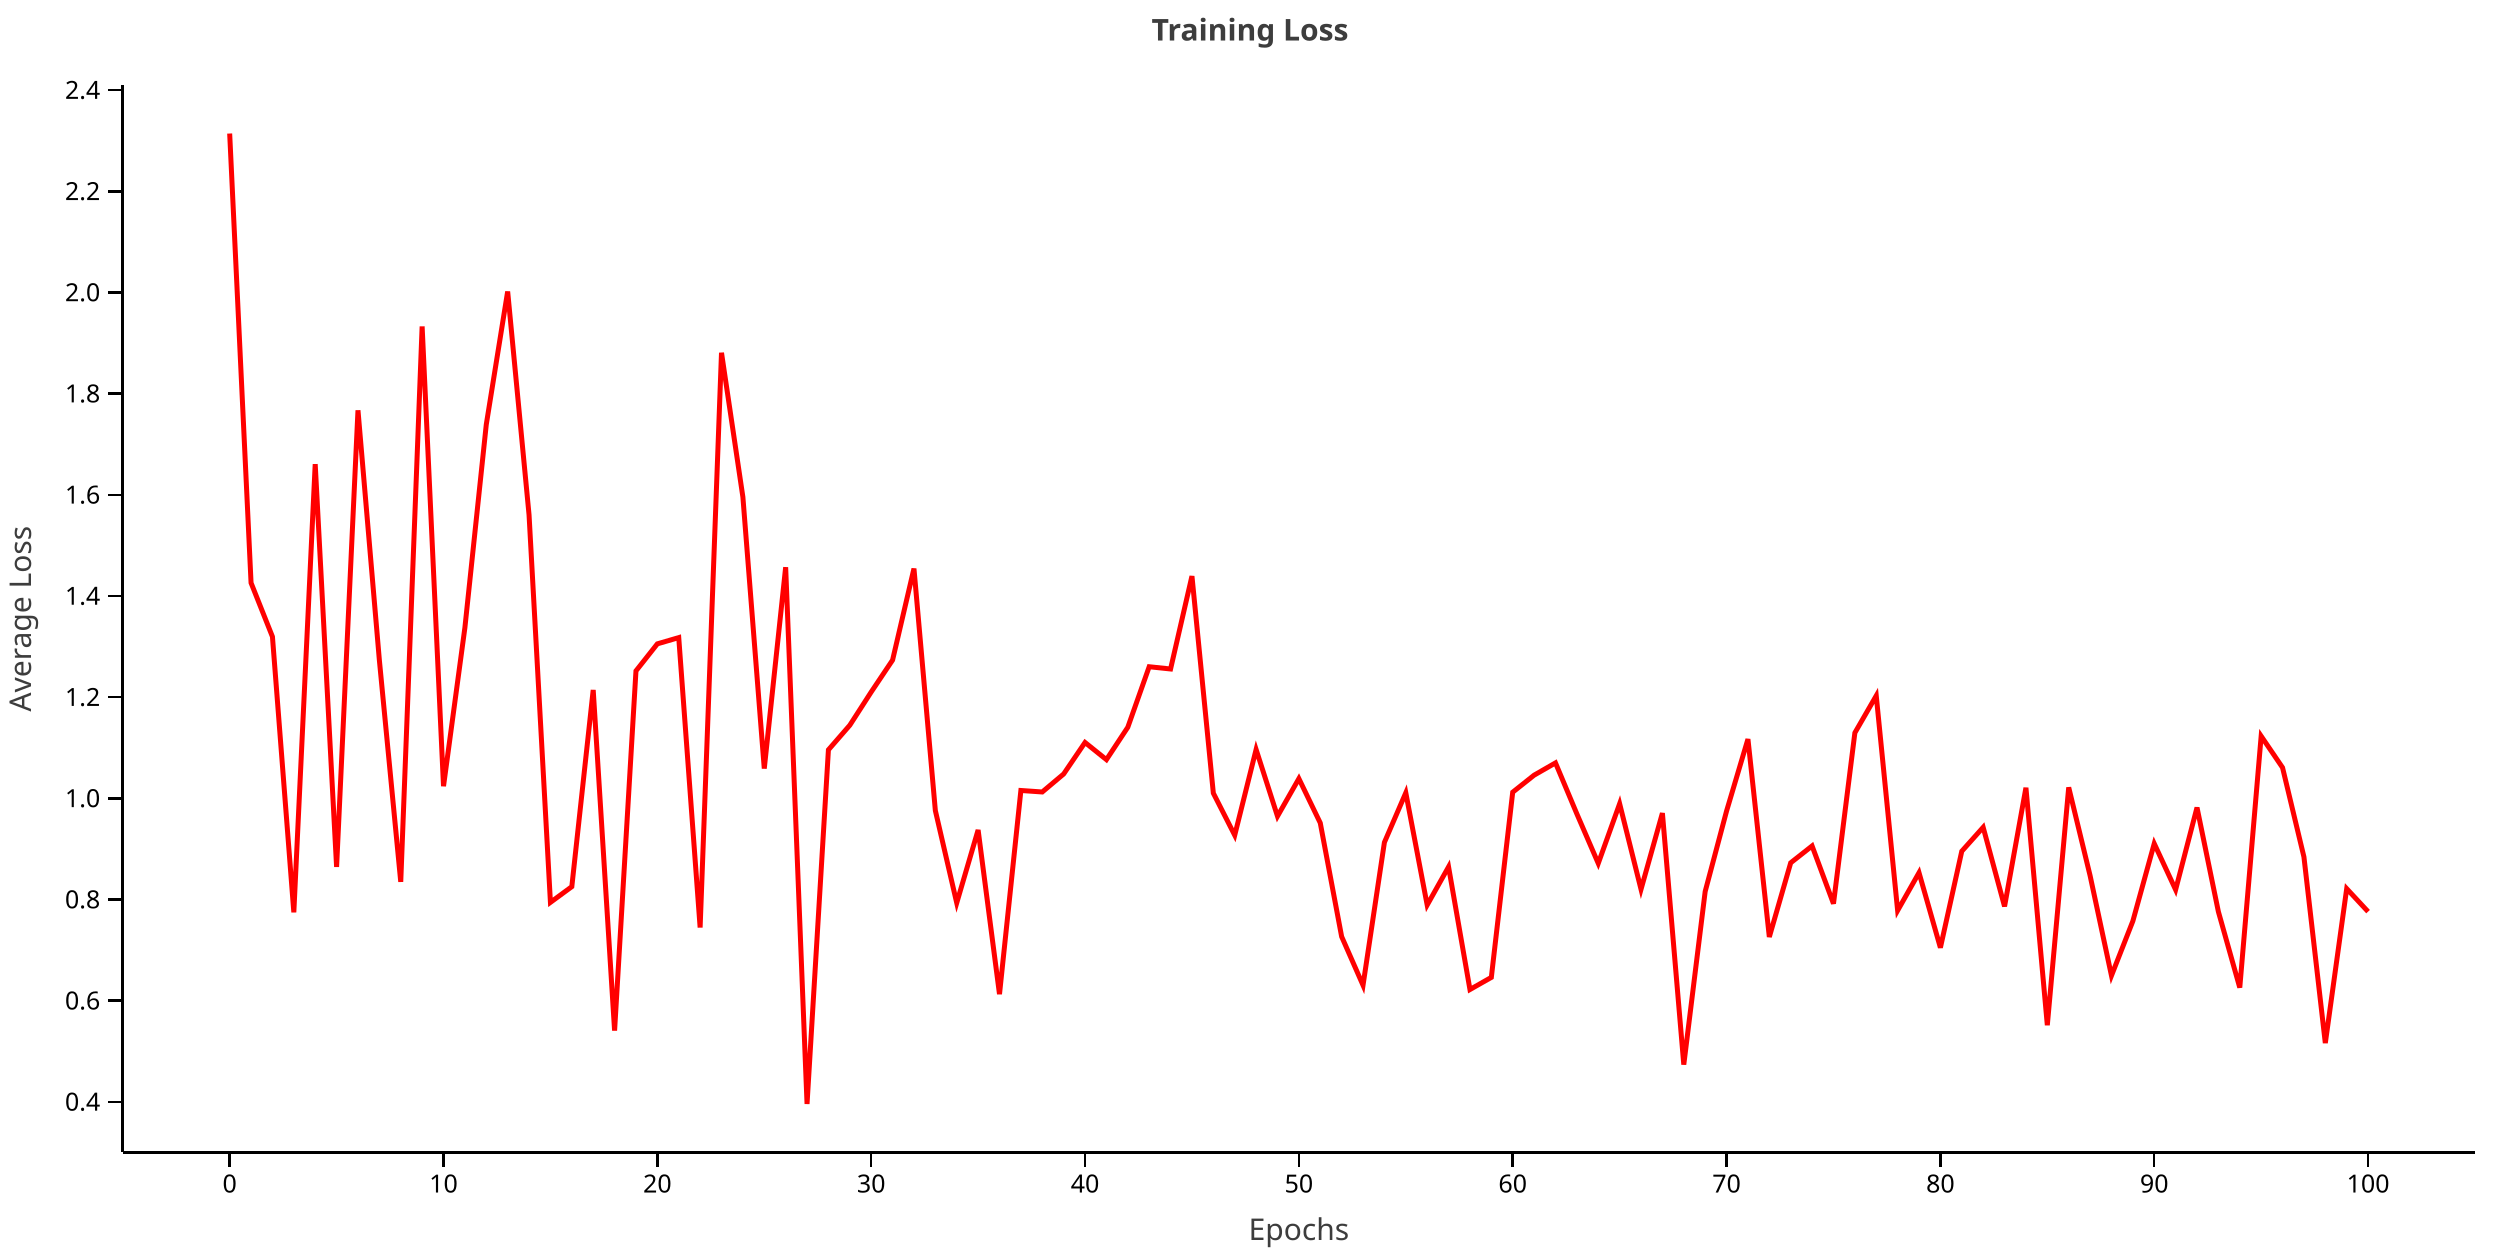
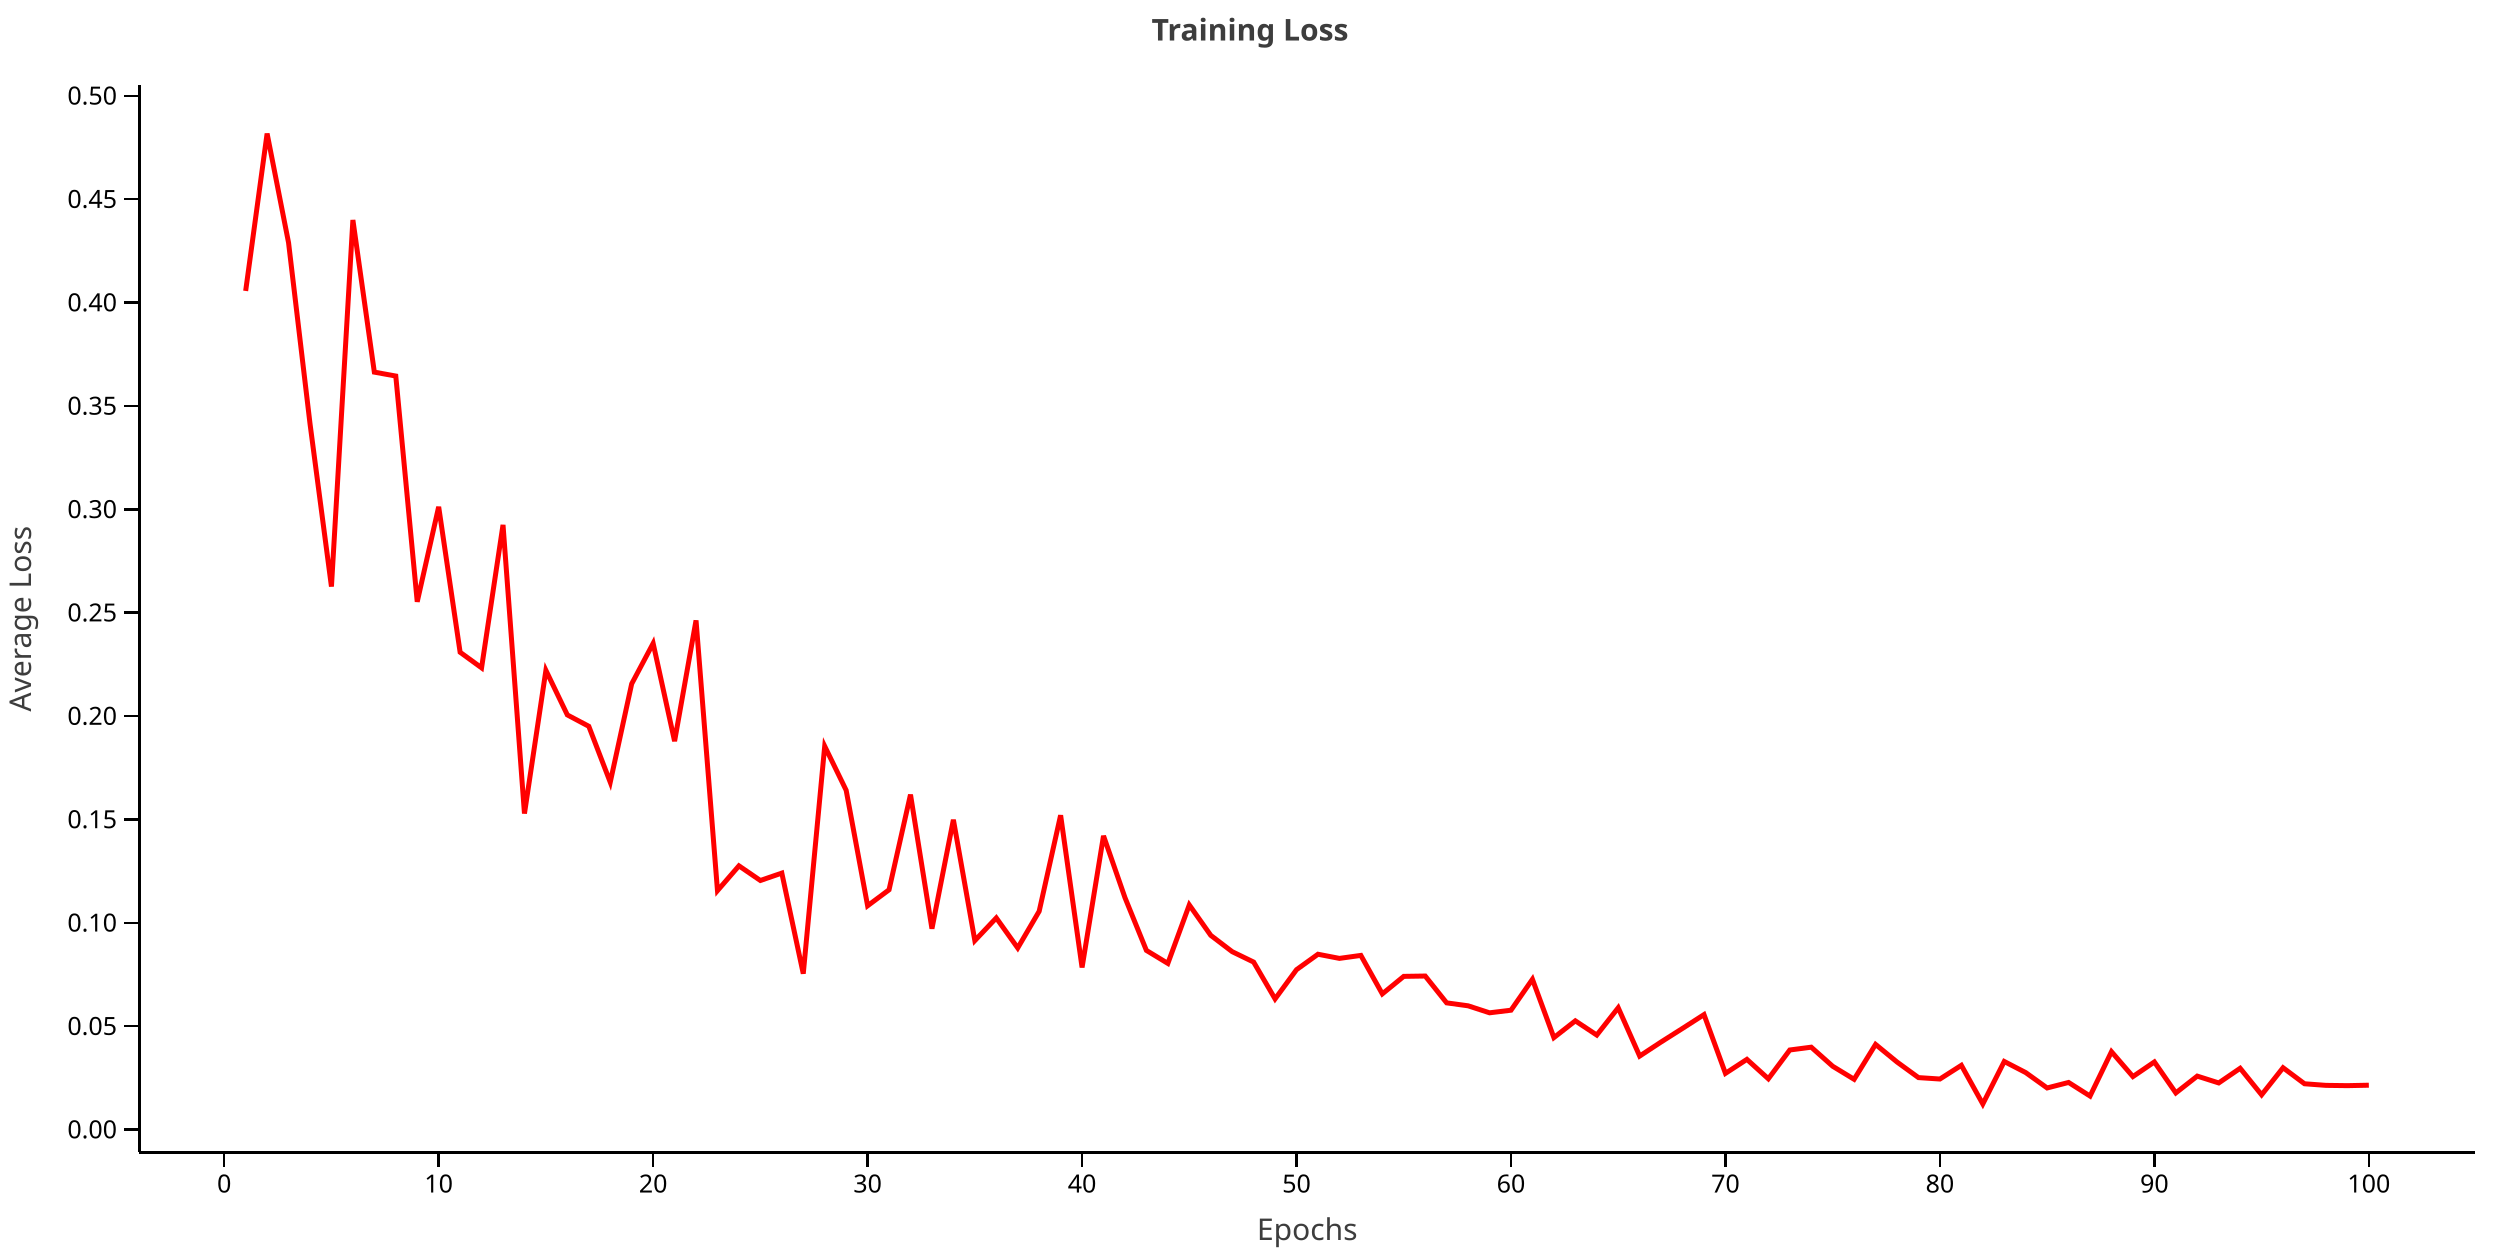
<svg xmlns="http://www.w3.org/2000/svg" class="plt-container" width="1000.0" height="500.0">
  <style type="text/css">
  .plt-container {
	font-family: "Lucida Grande", sans-serif;
}
text {
	font-size: 12px;
	fill: #3d3d3d;
}
.plt-glass-pane {
	cursor: crosshair;
}
.plt-data-tooltip text {
	font-size: 12px;
}
.plt-axis-tooltip text {
	font-size: 10px;
}
.plt-axis line {
	shape-rendering: crispedges;
}
.highlight {
	fill-opacity: 0.75;
}

.plt-plot-title {

  font-size: 16.0px;
  font-weight: bold;
}
.plt-axis .tick text {

  font-size: 10.0px;
}
.plt-axis.small-tick-font .tick text {

  font-size: 8.0px;
}
.plt-axis-title text {

  font-size: 12.0px;
}
.plt_legend .legend-title text {

  font-size: 12.0px;
  font-weight: bold;
}
.plt_legend text {

  font-size: 10.0px;
}

  </style>
  <g class="plt-plot">
    <g class="plt-plot-title" transform="translate(500.0 12.0 ) ">
      <text text-anchor="middle" dy="0.35em">
      Training Loss
      </text>
    </g>
    <g transform="translate(20.0 34.0 ) ">
-       <g transform="translate(29.1 427.0 ) " class="plt-axis">
-         <g class="tick" transform="translate(42.76818 0.0 ) ">
+       <g transform="translate(35.8 427.0 ) " class="plt-axis">
+         <g class="tick" transform="translate(33.88512 0.0 ) ">
          <line stroke-width="1.0" stroke="rgb(0,0,0)" stroke-opacity="1.0" x2="0.0" y2="6.0">
          </line>
          <g transform="translate(0.0 9.0 ) ">
            <text style="fill:#000000;" text-anchor="middle" dy="0.7em">
            0
            </text>
          </g>
        </g>
-         <g class="tick" transform="translate(128.3045 0.0 ) ">
+         <g class="tick" transform="translate(119.6702 0.0 ) ">
          <line stroke-width="1.0" stroke="rgb(0,0,0)" stroke-opacity="1.0" x2="0.0" y2="6.0">
          </line>
          <g transform="translate(0.0 9.0 ) ">
            <text style="fill:#000000;" text-anchor="middle" dy="0.7em">
            10
            </text>
          </g>
        </g>
-         <g class="tick" transform="translate(213.8409 0.0 ) ">
+         <g class="tick" transform="translate(205.4554 0.0 ) ">
          <line stroke-width="1.0" stroke="rgb(0,0,0)" stroke-opacity="1.0" x2="0.0" y2="6.0">
          </line>
          <g transform="translate(0.0 9.0 ) ">
            <text style="fill:#000000;" text-anchor="middle" dy="0.7em">
            20
            </text>
          </g>
        </g>
-         <g class="tick" transform="translate(299.3773 0.0 ) ">
+         <g class="tick" transform="translate(291.2405 0.0 ) ">
          <line stroke-width="1.0" stroke="rgb(0,0,0)" stroke-opacity="1.0" x2="0.0" y2="6.0">
          </line>
          <g transform="translate(0.0 9.0 ) ">
            <text style="fill:#000000;" text-anchor="middle" dy="0.7em">
            30
            </text>
          </g>
        </g>
-         <g class="tick" transform="translate(384.9136 0.0 ) ">
+         <g class="tick" transform="translate(377.0256 0.0 ) ">
          <line stroke-width="1.0" stroke="rgb(0,0,0)" stroke-opacity="1.0" x2="0.0" y2="6.0">
          </line>
          <g transform="translate(0.0 9.0 ) ">
            <text style="fill:#000000;" text-anchor="middle" dy="0.7em">
            40
            </text>
          </g>
        </g>
-         <g class="tick" transform="translate(470.45 0.0 ) ">
+         <g class="tick" transform="translate(462.8107 0.0 ) ">
          <line stroke-width="1.0" stroke="rgb(0,0,0)" stroke-opacity="1.0" x2="0.0" y2="6.0">
          </line>
          <g transform="translate(0.0 9.0 ) ">
            <text style="fill:#000000;" text-anchor="middle" dy="0.7em">
            50
            </text>
          </g>
        </g>
-         <g class="tick" transform="translate(555.9864 0.0 ) ">
+         <g class="tick" transform="translate(548.5959 0.0 ) ">
          <line stroke-width="1.0" stroke="rgb(0,0,0)" stroke-opacity="1.0" x2="0.0" y2="6.0">
          </line>
          <g transform="translate(0.0 9.0 ) ">
            <text style="fill:#000000;" text-anchor="middle" dy="0.7em">
            60
            </text>
          </g>
        </g>
-         <g class="tick" transform="translate(641.5227 0.0 ) ">
+         <g class="tick" transform="translate(634.381 0.0 ) ">
          <line stroke-width="1.0" stroke="rgb(0,0,0)" stroke-opacity="1.0" x2="0.0" y2="6.0">
          </line>
          <g transform="translate(0.0 9.0 ) ">
            <text style="fill:#000000;" text-anchor="middle" dy="0.7em">
            70
            </text>
          </g>
        </g>
-         <g class="tick" transform="translate(727.0591 0.0 ) ">
+         <g class="tick" transform="translate(720.1661 0.0 ) ">
          <line stroke-width="1.0" stroke="rgb(0,0,0)" stroke-opacity="1.0" x2="0.0" y2="6.0">
          </line>
          <g transform="translate(0.0 9.0 ) ">
            <text style="fill:#000000;" text-anchor="middle" dy="0.7em">
            80
            </text>
          </g>
        </g>
-         <g class="tick" transform="translate(812.5955 0.0 ) ">
+         <g class="tick" transform="translate(805.9512 0.0 ) ">
          <line stroke-width="1.0" stroke="rgb(0,0,0)" stroke-opacity="1.0" x2="0.0" y2="6.0">
          </line>
          <g transform="translate(0.0 9.0 ) ">
            <text style="fill:#000000;" text-anchor="middle" dy="0.7em">
            90
            </text>
          </g>
        </g>
-         <g class="tick" transform="translate(898.1318 0.0 ) ">
+         <g class="tick" transform="translate(891.7364 0.0 ) ">
          <line stroke-width="1.0" stroke="rgb(0,0,0)" stroke-opacity="1.0" x2="0.0" y2="6.0">
          </line>
          <g transform="translate(0.0 9.0 ) ">
            <text style="fill:#000000;" text-anchor="middle" dy="0.7em">
            100
            </text>
          </g>
        </g>
-         <line x1="0.0" y1="0.0" x2="940.9" y2="0.0" stroke-width="1.0" stroke="rgb(0,0,0)" stroke-opacity="1.0">
+         <line x1="0.0" y1="0.0" x2="934.2" y2="0.0" stroke-width="1.0" stroke="rgb(0,0,0)" stroke-opacity="1.0">
        </line>
      </g>
-       <g transform="translate(29.1 0.0 ) " class="plt-axis">
-         <g class="tick" transform="translate(0.0 406.7629 ) ">
-           <line stroke-width="1.0" stroke="rgb(0,0,0)" stroke-opacity="1.0" x2="-6.0" y2="0.0">
-           </line>
-           <g transform="translate(-9.0 0.0 ) ">
-             <text style="fill:#000000;" text-anchor="end" dy="0.35em">
-             0.4
-             </text>
-           </g>
-         </g>
-         <g class="tick" transform="translate(0.0 366.2915 ) ">
-           <line stroke-width="1.0" stroke="rgb(0,0,0)" stroke-opacity="1.0" x2="-6.0" y2="0.0">
-           </line>
-           <g transform="translate(-9.0 0.0 ) ">
-             <text style="fill:#000000;" text-anchor="end" dy="0.35em">
-             0.6
-             </text>
-           </g>
-         </g>
-         <g class="tick" transform="translate(0.0 325.8201 ) ">
-           <line stroke-width="1.0" stroke="rgb(0,0,0)" stroke-opacity="1.0" x2="-6.0" y2="0.0">
-           </line>
-           <g transform="translate(-9.0 0.0 ) ">
-             <text style="fill:#000000;" text-anchor="end" dy="0.35em">
-             0.8
-             </text>
-           </g>
-         </g>
-         <g class="tick" transform="translate(0.0 285.3487 ) ">
-           <line stroke-width="1.0" stroke="rgb(0,0,0)" stroke-opacity="1.0" x2="-6.0" y2="0.0">
-           </line>
-           <g transform="translate(-9.0 0.0 ) ">
-             <text style="fill:#000000;" text-anchor="end" dy="0.35em">
-             1.0
-             </text>
-           </g>
-         </g>
-         <g class="tick" transform="translate(0.0 244.8773 ) ">
-           <line stroke-width="1.0" stroke="rgb(0,0,0)" stroke-opacity="1.0" x2="-6.0" y2="0.0">
-           </line>
-           <g transform="translate(-9.0 0.0 ) ">
-             <text style="fill:#000000;" text-anchor="end" dy="0.35em">
-             1.2
-             </text>
-           </g>
-         </g>
-         <g class="tick" transform="translate(0.0 204.4059 ) ">
-           <line stroke-width="1.0" stroke="rgb(0,0,0)" stroke-opacity="1.0" x2="-6.0" y2="0.0">
-           </line>
-           <g transform="translate(-9.0 0.0 ) ">
-             <text style="fill:#000000;" text-anchor="end" dy="0.35em">
-             1.4
-             </text>
-           </g>
-         </g>
-         <g class="tick" transform="translate(0.0 163.9345 ) ">
-           <line stroke-width="1.0" stroke="rgb(0,0,0)" stroke-opacity="1.0" x2="-6.0" y2="0.0">
-           </line>
-           <g transform="translate(-9.0 0.0 ) ">
-             <text style="fill:#000000;" text-anchor="end" dy="0.35em">
-             1.6
-             </text>
-           </g>
-         </g>
-         <g class="tick" transform="translate(0.0 123.4631 ) ">
-           <line stroke-width="1.0" stroke="rgb(0,0,0)" stroke-opacity="1.0" x2="-6.0" y2="0.0">
-           </line>
-           <g transform="translate(-9.0 0.0 ) ">
-             <text style="fill:#000000;" text-anchor="end" dy="0.35em">
-             1.8
-             </text>
-           </g>
-         </g>
-         <g class="tick" transform="translate(0.0 82.99172 ) ">
-           <line stroke-width="1.0" stroke="rgb(0,0,0)" stroke-opacity="1.0" x2="-6.0" y2="0.0">
-           </line>
-           <g transform="translate(-9.0 0.0 ) ">
-             <text style="fill:#000000;" text-anchor="end" dy="0.35em">
-             2.0
-             </text>
-           </g>
-         </g>
-         <g class="tick" transform="translate(0.0 42.52033 ) ">
-           <line stroke-width="1.0" stroke="rgb(0,0,0)" stroke-opacity="1.0" x2="-6.0" y2="0.0">
-           </line>
-           <g transform="translate(-9.0 0.0 ) ">
-             <text style="fill:#000000;" text-anchor="end" dy="0.35em">
-             2.2
-             </text>
-           </g>
-         </g>
-         <g class="tick" transform="translate(0.0 2.048935 ) ">
-           <line stroke-width="1.0" stroke="rgb(0,0,0)" stroke-opacity="1.0" x2="-6.0" y2="0.0">
-           </line>
-           <g transform="translate(-9.0 0.0 ) ">
-             <text style="fill:#000000;" text-anchor="end" dy="0.35em">
-             2.4
+       <g transform="translate(35.8 0.0 ) " class="plt-axis">
+         <g class="tick" transform="translate(0.0 417.8226 ) ">
+           <line stroke-width="1.0" stroke="rgb(0,0,0)" stroke-opacity="1.0" x2="-6.0" y2="0.0">
+           </line>
+           <g transform="translate(-9.0 0.0 ) ">
+             <text style="fill:#000000;" text-anchor="end" dy="0.35em">
+             0.00
+             </text>
+           </g>
+         </g>
+         <g class="tick" transform="translate(0.0 376.4719 ) ">
+           <line stroke-width="1.0" stroke="rgb(0,0,0)" stroke-opacity="1.0" x2="-6.0" y2="0.0">
+           </line>
+           <g transform="translate(-9.0 0.0 ) ">
+             <text style="fill:#000000;" text-anchor="end" dy="0.35em">
+             0.05
+             </text>
+           </g>
+         </g>
+         <g class="tick" transform="translate(0.0 335.1212 ) ">
+           <line stroke-width="1.0" stroke="rgb(0,0,0)" stroke-opacity="1.0" x2="-6.0" y2="0.0">
+           </line>
+           <g transform="translate(-9.0 0.0 ) ">
+             <text style="fill:#000000;" text-anchor="end" dy="0.35em">
+             0.10
+             </text>
+           </g>
+         </g>
+         <g class="tick" transform="translate(0.0 293.7704 ) ">
+           <line stroke-width="1.0" stroke="rgb(0,0,0)" stroke-opacity="1.0" x2="-6.0" y2="0.0">
+           </line>
+           <g transform="translate(-9.0 0.0 ) ">
+             <text style="fill:#000000;" text-anchor="end" dy="0.35em">
+             0.15
+             </text>
+           </g>
+         </g>
+         <g class="tick" transform="translate(0.0 252.4197 ) ">
+           <line stroke-width="1.0" stroke="rgb(0,0,0)" stroke-opacity="1.0" x2="-6.0" y2="0.0">
+           </line>
+           <g transform="translate(-9.0 0.0 ) ">
+             <text style="fill:#000000;" text-anchor="end" dy="0.35em">
+             0.20
+             </text>
+           </g>
+         </g>
+         <g class="tick" transform="translate(0.0 211.069 ) ">
+           <line stroke-width="1.0" stroke="rgb(0,0,0)" stroke-opacity="1.0" x2="-6.0" y2="0.0">
+           </line>
+           <g transform="translate(-9.0 0.0 ) ">
+             <text style="fill:#000000;" text-anchor="end" dy="0.35em">
+             0.25
+             </text>
+           </g>
+         </g>
+         <g class="tick" transform="translate(0.0 169.7182 ) ">
+           <line stroke-width="1.0" stroke="rgb(0,0,0)" stroke-opacity="1.0" x2="-6.0" y2="0.0">
+           </line>
+           <g transform="translate(-9.0 0.0 ) ">
+             <text style="fill:#000000;" text-anchor="end" dy="0.35em">
+             0.30
+             </text>
+           </g>
+         </g>
+         <g class="tick" transform="translate(0.0 128.3675 ) ">
+           <line stroke-width="1.0" stroke="rgb(0,0,0)" stroke-opacity="1.0" x2="-6.0" y2="0.0">
+           </line>
+           <g transform="translate(-9.0 0.0 ) ">
+             <text style="fill:#000000;" text-anchor="end" dy="0.35em">
+             0.35
+             </text>
+           </g>
+         </g>
+         <g class="tick" transform="translate(0.0 87.01677 ) ">
+           <line stroke-width="1.0" stroke="rgb(0,0,0)" stroke-opacity="1.0" x2="-6.0" y2="0.0">
+           </line>
+           <g transform="translate(-9.0 0.0 ) ">
+             <text style="fill:#000000;" text-anchor="end" dy="0.35em">
+             0.40
+             </text>
+           </g>
+         </g>
+         <g class="tick" transform="translate(0.0 45.66604 ) ">
+           <line stroke-width="1.0" stroke="rgb(0,0,0)" stroke-opacity="1.0" x2="-6.0" y2="0.0">
+           </line>
+           <g transform="translate(-9.0 0.0 ) ">
+             <text style="fill:#000000;" text-anchor="end" dy="0.35em">
+             0.45
+             </text>
+           </g>
+         </g>
+         <g class="tick" transform="translate(0.0 4.315309 ) ">
+           <line stroke-width="1.0" stroke="rgb(0,0,0)" stroke-opacity="1.0" x2="-6.0" y2="0.0">
+           </line>
+           <g transform="translate(-9.0 0.0 ) ">
+             <text style="fill:#000000;" text-anchor="end" dy="0.35em">
+             0.50
            </text>
          </g>
        </g>
        <line x1="0.0" y1="0.0" x2="0.0" y2="427.0" stroke-width="1.0" stroke="rgb(0,0,0)" stroke-opacity="1.0">
        </line>
      </g>
-       <g transform="translate(29.1 0.0 ) " clip-path="url(#lplt-clip22)" clip-bounds-jfx="[rect (0.0, 0.0), (940.9, 427.0)]">
+       <g transform="translate(35.8 0.0 ) " clip-path="url(#lplt-clip0)" clip-bounds-jfx="[rect (0.0, 0.0), (934.2, 427.0)]">
        <defs>
-           <clipPath id="lplt-clip22">
-             <rect x="0.0" y="0.0" width="940.9" height="427.0">
+           <clipPath id="lplt-clip0">
+             <rect x="0.0" y="0.0" width="934.2" height="427.0">
            </rect>
          </clipPath>
        </defs>
        <g>
-           <path d="M42.768 19.409 L42.768 19.409 L51.322 199.139 L59.875 220.676 L68.429 330.948 L76.983 151.639 L85.536 312.776 L94.09 130.115 L102.644 230.042 L111.197 318.745 L119.751 96.565 L128.305 280.492 L136.858 217.077 L145.412 135.804 L153.965 82.593 L162.519 171.949 L171.073 326.946 L179.626 320.662 L188.18 241.98 L196.734 378.254 L205.287 234.362 L213.841 223.541 L222.395 221.041 L230.948 337.015 L239.502 107.093 L248.055 164.81 L256.609 273.438 L265.163 192.882 L273.716 407.591 L282.27 265.927 L290.824 256.087 L299.377 242.807 L307.931 230.03 L316.485 193.42 L325.038 290.224 L333.592 327.165 L342.145 297.984 L350.699 363.672 L359.253 282.194 L367.806 282.79 L376.36 275.594 L384.914 262.989 L393.467 269.862 L402.021 256.905 L410.575 232.693 L419.128 233.595 L427.682 196.449 L436.235 283.268 L444.789 300.094 L453.343 265.798 L461.896 292.497 L470.45 277.449 L479.004 295.181 L487.557 340.64 L496.111 360.097 L504.665 302.946 L513.218 283.116 L521.772 328.013 L530.325 312.744 L538.879 361.807 L547.433 356.951 L555.986 282.873 L564.54 276.068 L573.094 271.156 L581.647 291.556 L590.201 311.349 L598.755 287.49 L607.308 321.723 L615.862 291.244 L624.415 391.858 L632.969 322.601 L641.523 290.43 L650.076 261.641 L658.63 340.786 L667.184 311.115 L675.737 304.378 L684.291 327.473 L692.845 259.13 L701.398 244.284 L709.952 330.215 L718.505 315.078 L727.059 345.077 L735.613 306.489 L744.166 296.925 L752.72 328.574 L761.274 281.089 L769.827 376.086 L778.381 280.948 L786.935 316.24 L795.488 356.255 L804.042 334.429 L812.595 303.442 L821.149 321.892 L829.703 289.001 L838.256 330.679 L846.81 361.051 L855.364 260.449 L863.917 273.043 L872.471 308.753 L881.025 383.237 L889.578 321.465 L898.132 330.664 " fill="none" stroke-width="2.0" stroke="rgb(255,0,0)" stroke-opacity="1.0">
+           <path d="M42.464 82.379 L42.464 82.379 L51.042 19.409 L59.621 63.071 L68.199 135.435 L76.778 200.636 L85.356 53.993 L93.935 114.853 L102.513 116.416 L111.092 206.715 L119.67 168.716 L128.249 226.904 L136.827 233.136 L145.406 175.949 L153.984 291.428 L162.563 234.141 L171.141 251.977 L179.72 256.522 L188.298 278.888 L196.877 239.522 L205.455 223.346 L214.034 262.481 L222.612 214.151 L231.191 322.254 L239.769 312.339 L248.348 318.196 L256.926 315.235 L265.505 355.473 L274.083 264.485 L282.662 282.101 L291.24 328.308 L299.819 321.913 L308.398 283.838 L316.976 337.474 L325.555 293.897 L334.133 342.236 L342.712 333.171 L351.29 345.186 L359.869 330.503 L368.447 292.105 L377.026 352.991 L385.604 300.334 L394.183 325.04 L402.761 346.162 L411.34 351.365 L419.918 327.972 L428.497 340.133 L437.075 346.666 L445.654 350.829 L454.232 365.564 L462.811 353.862 L471.389 347.695 L479.968 349.354 L488.546 348.164 L497.125 363.547 L505.703 356.549 L514.282 356.413 L522.86 367.146 L531.439 368.322 L540.017 371.124 L548.596 370.084 L557.174 357.712 L565.753 381.045 L574.331 374.337 L582.91 380.025 L591.488 369.104 L600.067 388.43 L608.645 382.79 L617.224 377.351 L625.802 371.844 L634.381 395.345 L642.96 389.748 L651.538 397.512 L660.117 385.996 L668.695 384.874 L677.274 392.498 L685.852 397.717 L694.431 383.766 L703.009 390.806 L711.588 397.041 L720.166 397.609 L728.745 392.135 L737.323 407.591 L745.902 390.591 L754.48 395.03 L763.059 401.181 L771.637 398.981 L780.216 404.423 L788.794 386.687 L797.373 396.629 L805.951 390.779 L814.53 403.166 L823.108 396.446 L831.687 399.173 L840.265 393.315 L848.844 403.935 L857.422 393.095 L866.001 399.507 L874.579 400.147 L883.158 400.261 L891.736 400.083 " fill="none" stroke-width="2.0" stroke="rgb(255,0,0)" stroke-opacity="1.0">
          </path>
        </g>
      </g>
    </g>
    <g class="plt-axis">
      <g transform="translate(4.0 247.5 ) rotate(-90.0 ) " class="plt-axis-title">
        <text text-anchor="middle" dy="0.7em">
        Average Loss
        </text>
      </g>
    </g>
    <g class="plt-axis">
-       <g transform="translate(519.55 496.0 ) " class="plt-axis-title">
+       <g transform="translate(522.9 496.0 ) " class="plt-axis-title">
        <text text-anchor="middle">
        Epochs
        </text>
      </g>
    </g>
  </g>
  <g>
    <g>
    </g>
  </g>
  <rect class="plt-glass-pane" opacity="0.0" width="1000.0" height="500.0">
  </rect>
</svg>
